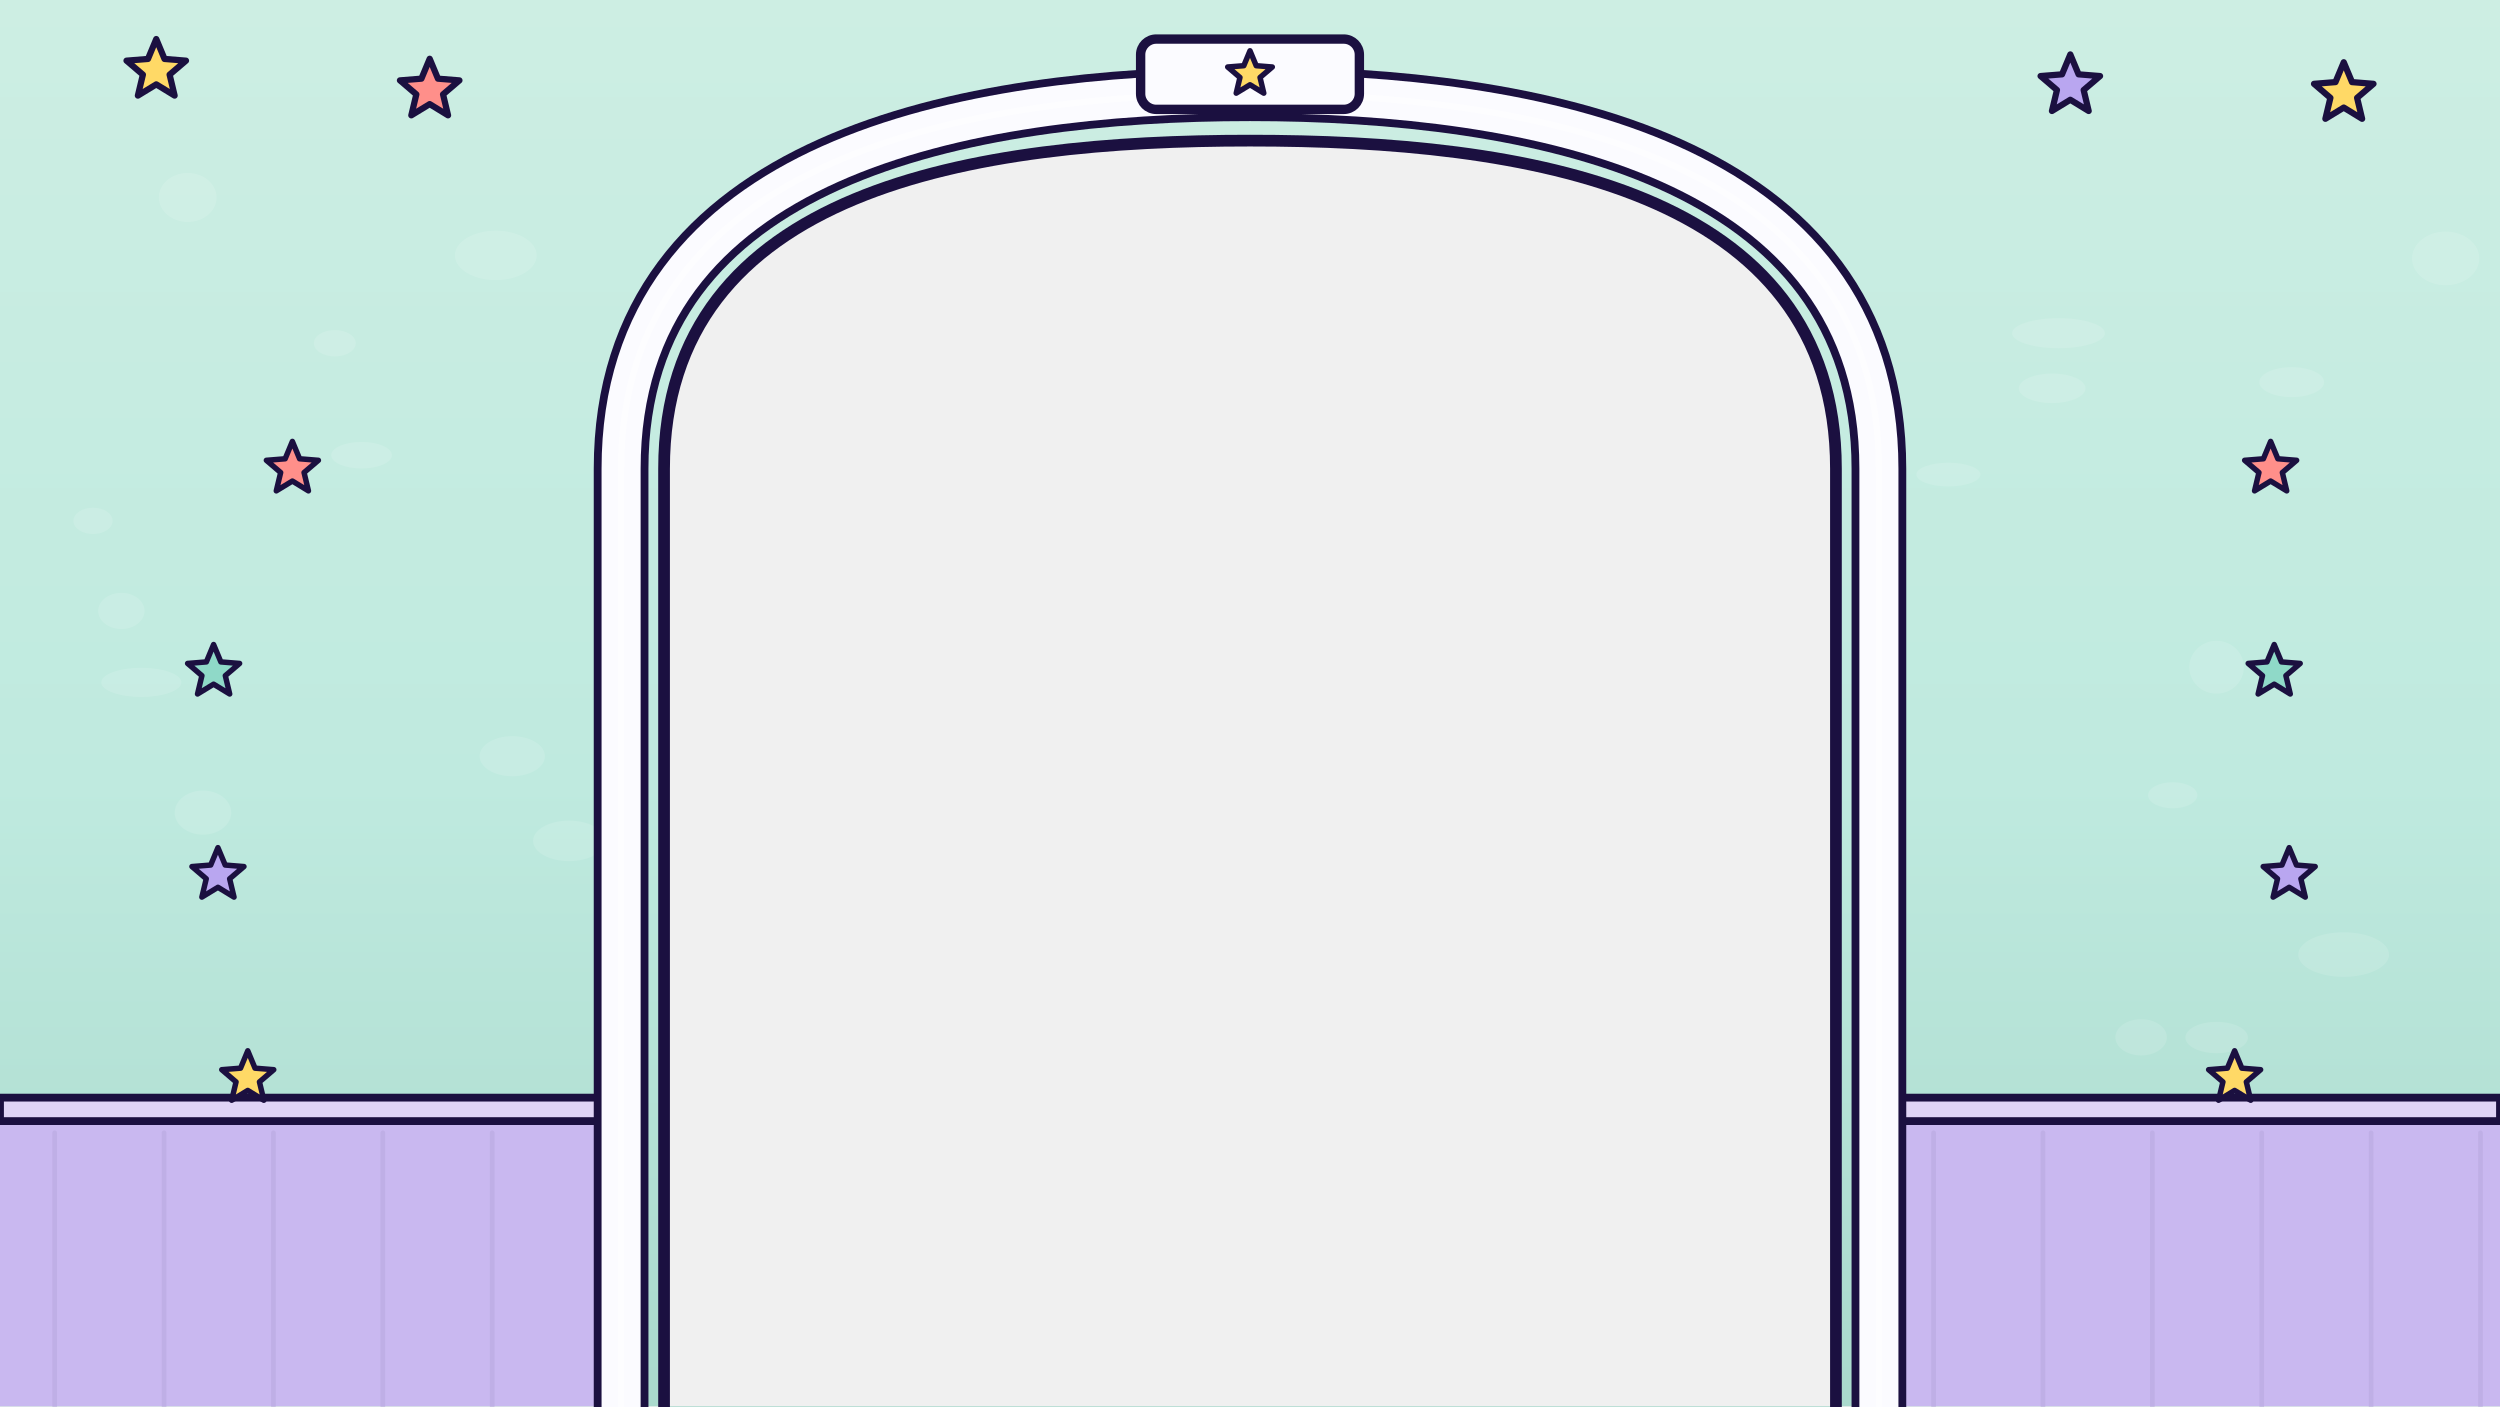
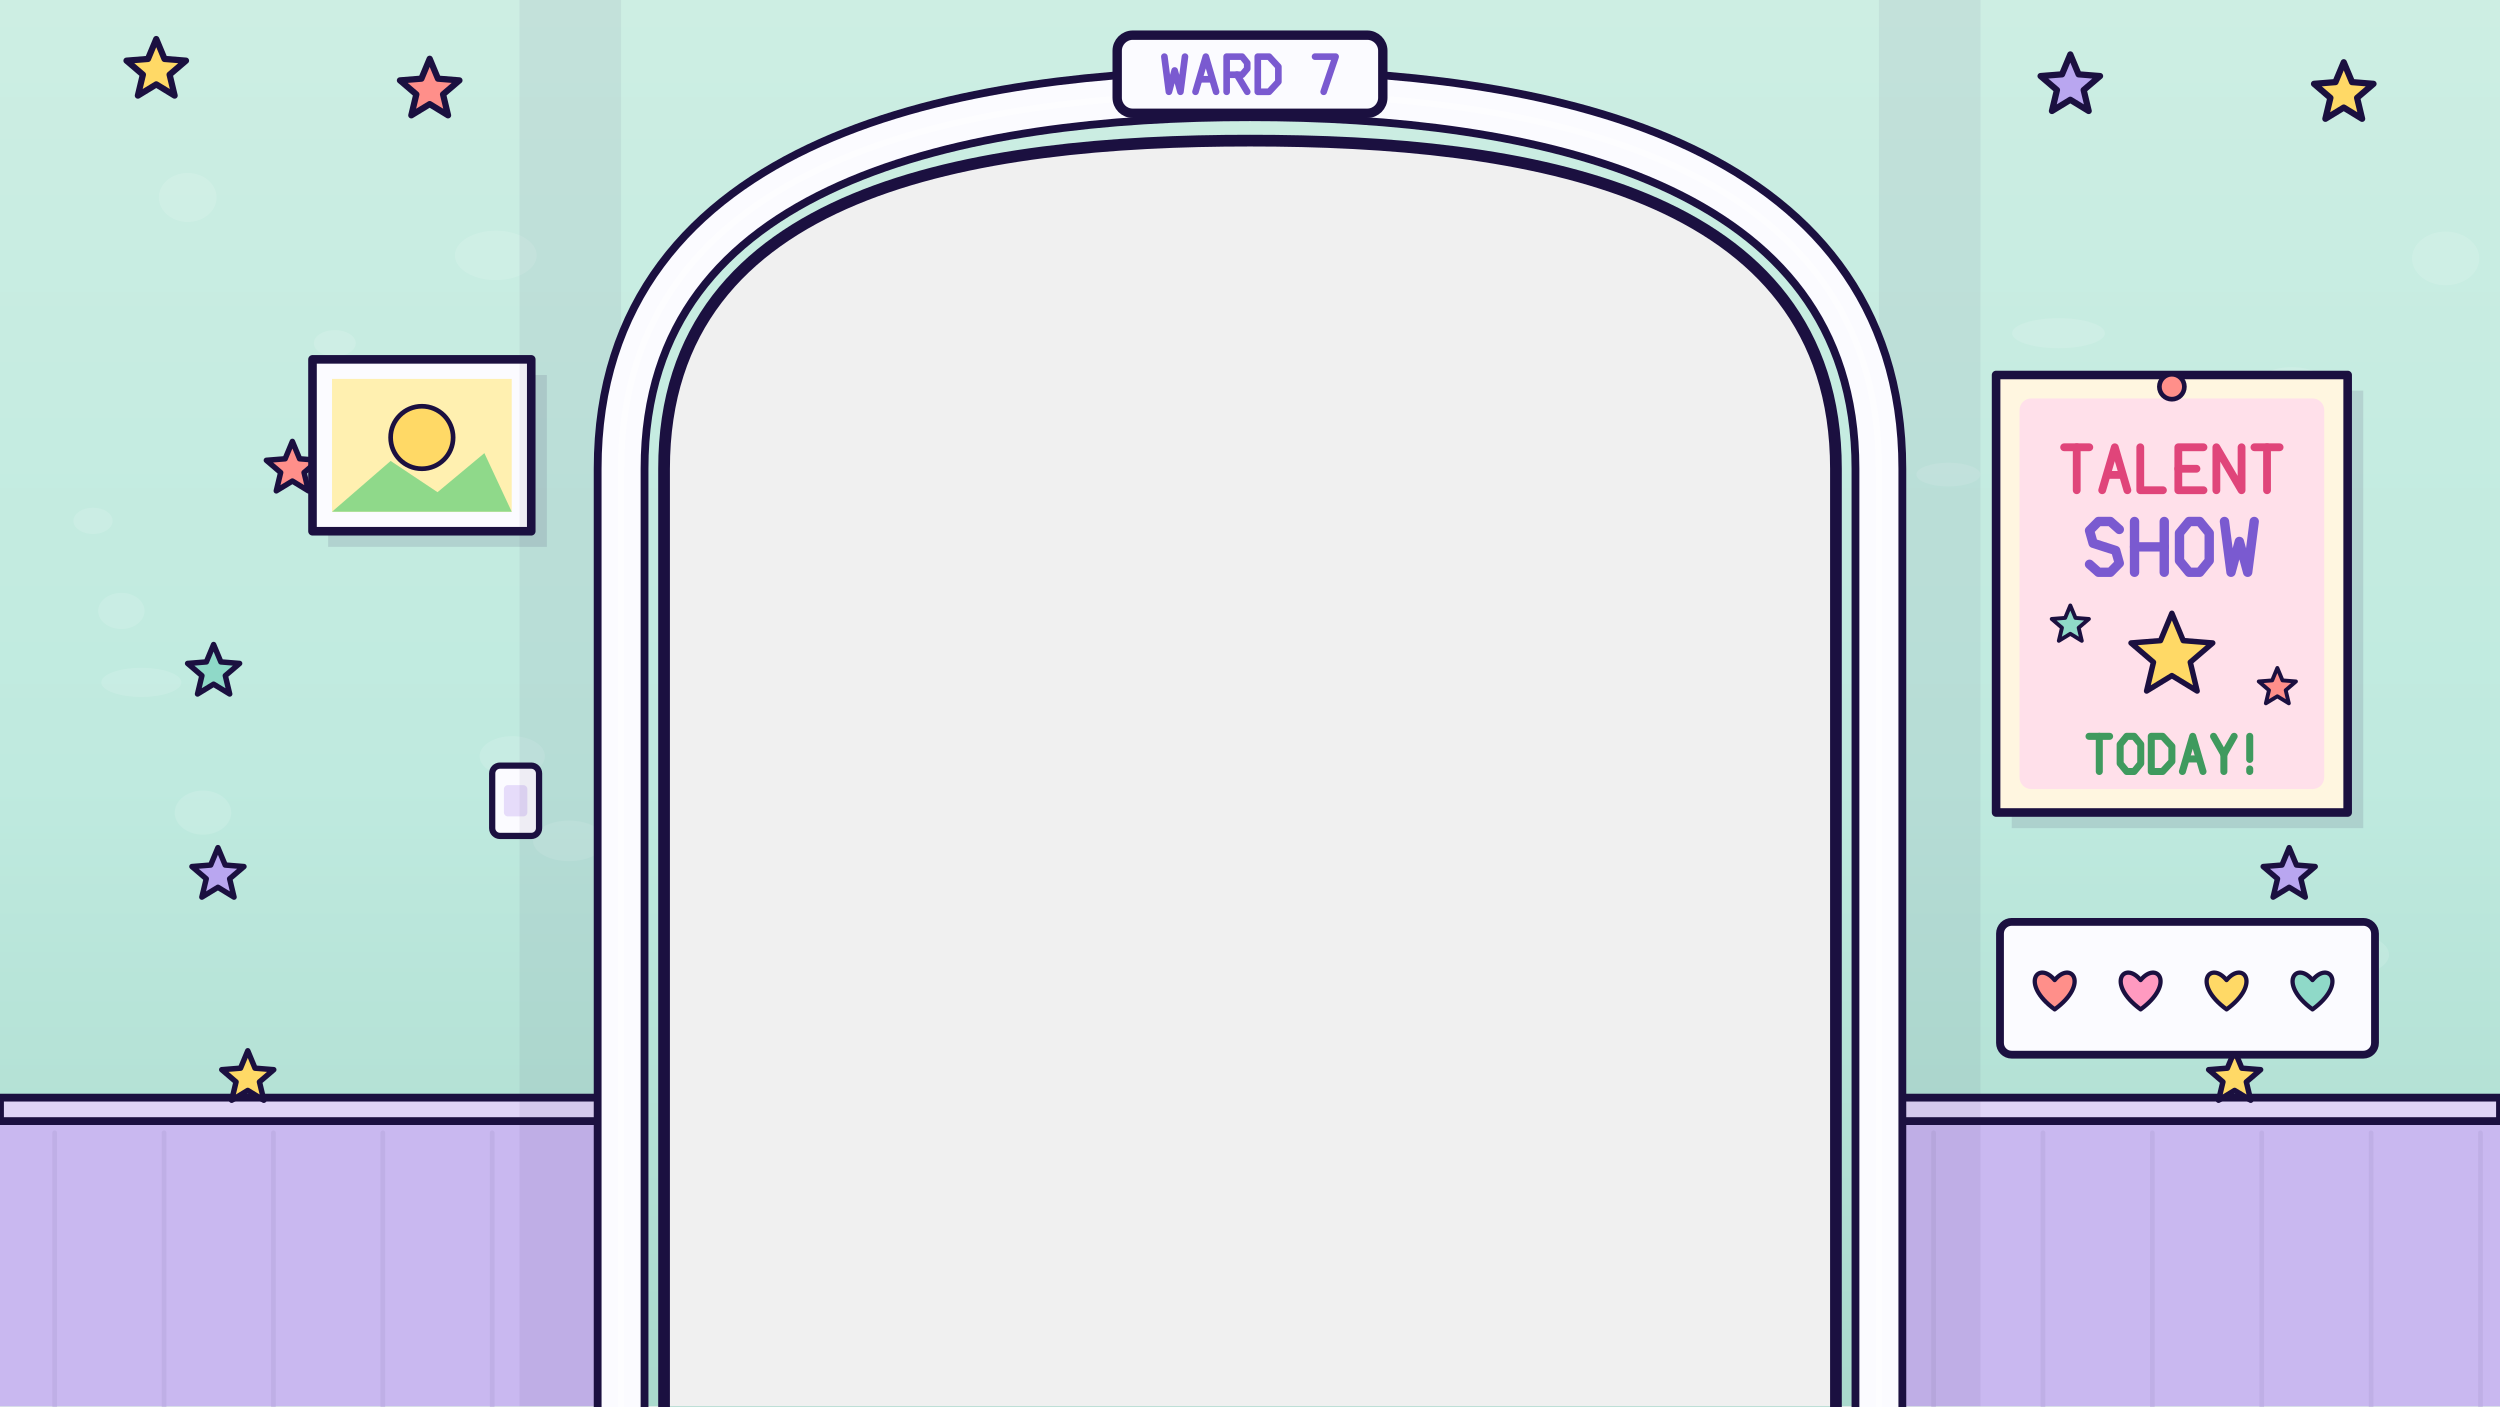
<svg xmlns="http://www.w3.org/2000/svg" width="1280" height="720" viewBox="0 0 640 360">
  <defs>
    <linearGradient id="slab" gradientUnits="objectBoundingBox" x1="0" y1="0" x2="0" y2="1">
      <stop offset="0" stop-color="#cdeee3" />
      <stop offset="0.55" stop-color="#bfeadf" />
      <stop offset="1" stop-color="#a9d9cc" />
    </linearGradient>
  </defs>
  <path d="M0 0 H640 V360 H0 Z M170.0 364 L170.0 120 C170.0 48 250.0 36 320.0 36 C390.0 36 470.0 48 470.0 120 L470.0 364 Z" fill="url(#slab)" fill-rule="evenodd" />
  <rect x="0" y="286" width="159" height="74" fill="#c9b8f0" />
  <rect x="0" y="281" width="159" height="6" fill="#dfd4f6" stroke="#1b1040" stroke-width="2" stroke-linejoin="round" />
  <line x1="14" y1="290" x2="14" y2="360" stroke="#b7a7dd" stroke-width="1.2" stroke-linecap="round" stroke-opacity="0.5" />
  <line x1="42" y1="290" x2="42" y2="360" stroke="#b7a7dd" stroke-width="1.2" stroke-linecap="round" stroke-opacity="0.5" />
  <line x1="70" y1="290" x2="70" y2="360" stroke="#b7a7dd" stroke-width="1.2" stroke-linecap="round" stroke-opacity="0.5" />
  <line x1="98" y1="290" x2="98" y2="360" stroke="#b7a7dd" stroke-width="1.2" stroke-linecap="round" stroke-opacity="0.5" />
  <line x1="126" y1="290" x2="126" y2="360" stroke="#b7a7dd" stroke-width="1.2" stroke-linecap="round" stroke-opacity="0.5" />
  <line x1="154" y1="290" x2="154" y2="360" stroke="#b7a7dd" stroke-width="1.2" stroke-linecap="round" stroke-opacity="0.5" />
  <ellipse cx="23.81" cy="133.34" rx="5.02" ry="3.37" fill="#ffffff" fill-opacity="0.12" />
  <ellipse cx="92.56" cy="116.53" rx="7.77" ry="3.4" fill="#ffffff" fill-opacity="0.12" />
  <ellipse cx="131.14" cy="193.59" rx="8.36" ry="5.13" fill="#ffffff" fill-opacity="0.12" />
  <ellipse cx="36.18" cy="174.69" rx="10.25" ry="3.73" fill="#ffffff" fill-opacity="0.12" />
  <ellipse cx="31.07" cy="156.4" rx="5.93" ry="4.63" fill="#ffffff" fill-opacity="0.12" />
  <ellipse cx="48.05" cy="50.55" rx="7.38" ry="6.27" fill="#ffffff" fill-opacity="0.12" />
  <ellipse cx="85.71" cy="87.87" rx="5.37" ry="3.38" fill="#ffffff" fill-opacity="0.12" />
  <ellipse cx="145.68" cy="215.26" rx="9.22" ry="5.19" fill="#ffffff" fill-opacity="0.12" />
  <ellipse cx="126.93" cy="65.38" rx="10.46" ry="6.32" fill="#ffffff" fill-opacity="0.12" />
  <ellipse cx="51.96" cy="208.03" rx="7.24" ry="5.65" fill="#ffffff" fill-opacity="0.12" />
  <rect x="481" y="286" width="159" height="74" fill="#c9b8f0" />
  <rect x="481" y="281" width="159" height="6" fill="#dfd4f6" stroke="#1b1040" stroke-width="2" stroke-linejoin="round" />
  <line x1="495" y1="290" x2="495" y2="360" stroke="#b7a7dd" stroke-width="1.2" stroke-linecap="round" stroke-opacity="0.5" />
  <line x1="523" y1="290" x2="523" y2="360" stroke="#b7a7dd" stroke-width="1.2" stroke-linecap="round" stroke-opacity="0.5" />
  <line x1="551" y1="290" x2="551" y2="360" stroke="#b7a7dd" stroke-width="1.2" stroke-linecap="round" stroke-opacity="0.5" />
  <line x1="579" y1="290" x2="579" y2="360" stroke="#b7a7dd" stroke-width="1.2" stroke-linecap="round" stroke-opacity="0.5" />
  <line x1="607" y1="290" x2="607" y2="360" stroke="#b7a7dd" stroke-width="1.2" stroke-linecap="round" stroke-opacity="0.5" />
  <line x1="635" y1="290" x2="635" y2="360" stroke="#b7a7dd" stroke-width="1.2" stroke-linecap="round" stroke-opacity="0.5" />
  <ellipse cx="526.98" cy="85.3" rx="11.89" ry="3.85" fill="#ffffff" fill-opacity="0.12" />
  <ellipse cx="525.35" cy="99.41" rx="8.54" ry="3.79" fill="#ffffff" fill-opacity="0.12" />
  <ellipse cx="498.78" cy="121.49" rx="8.2" ry="3.04" fill="#ffffff" fill-opacity="0.12" />
  <ellipse cx="626.09" cy="66.15" rx="8.6" ry="6.86" fill="#ffffff" fill-opacity="0.12" />
  <ellipse cx="599.97" cy="244.37" rx="11.62" ry="5.7" fill="#ffffff" fill-opacity="0.12" />
  <ellipse cx="567.44" cy="170.81" rx="6.98" ry="6.76" fill="#ffffff" fill-opacity="0.12" />
  <ellipse cx="556.21" cy="203.59" rx="6.31" ry="3.34" fill="#ffffff" fill-opacity="0.12" />
  <ellipse cx="567.46" cy="265.61" rx="8" ry="4.01" fill="#ffffff" fill-opacity="0.12" />
  <ellipse cx="548.13" cy="265.56" rx="6.59" ry="4.64" fill="#ffffff" fill-opacity="0.12" />
  <ellipse cx="586.68" cy="97.83" rx="8.3" ry="3.84" fill="#ffffff" fill-opacity="0.12" />
  <polygon points="40,10 42.12,15.09 47.61,15.53 43.42,19.11 44.7,24.47 40,21.6 35.3,24.47 36.58,19.11 32.39,15.53 37.88,15.09" fill="#ffd966" stroke="#1b1040" stroke-width="1.6" stroke-linejoin="round" />
  <polygon points="110,15.05 112.12,20.14 117.61,20.58 113.42,24.16 114.7,29.52 110,26.65 105.3,29.52 106.58,24.16 102.39,20.58 107.88,20.14" fill="#ff8f8a" stroke="#1b1040" stroke-width="1.6" stroke-linejoin="round" />
  <polygon points="530,13.94 532.12,19.03 537.61,19.47 533.42,23.05 534.7,28.41 530,25.54 525.3,28.41 526.58,23.05 522.39,19.47 527.88,19.03" fill="#b9a6f0" stroke="#1b1040" stroke-width="1.6" stroke-linejoin="round" />
  <polygon points="600,15.94 602.12,21.02 607.61,21.46 603.42,25.05 604.7,30.41 600,27.54 595.3,30.41 596.58,25.05 592.39,21.46 597.88,21.02" fill="#ffd966" stroke="#1b1040" stroke-width="1.6" stroke-linejoin="round" />
  <polygon points="74.85,113 76.7,117.45 81.51,117.84 77.84,120.97 78.96,125.66 74.85,123.15 70.73,125.66 71.85,120.97 68.19,117.84 73,117.45" fill="#ff8f8a" stroke="#1b1040" stroke-width="1.4" stroke-linejoin="round" />
  <polygon points="54.68,165 56.54,169.45 61.34,169.84 57.68,172.97 58.8,177.66 54.68,175.15 50.57,177.66 51.69,172.97 48.03,169.84 52.83,169.45" fill="#8fd9c8" stroke="#1b1040" stroke-width="1.4" stroke-linejoin="round" />
  <polygon points="55.79,217 57.65,221.45 62.45,221.84 58.79,224.97 59.91,229.66 55.79,227.15 51.68,229.66 52.8,224.97 49.14,221.84 53.94,221.45" fill="#b9a6f0" stroke="#1b1040" stroke-width="1.4" stroke-linejoin="round" />
  <polygon points="63.43,269 65.28,273.45 70.08,273.84 66.42,276.97 67.54,281.66 63.43,279.15 59.31,281.66 60.43,276.97 56.77,273.84 61.58,273.45" fill="#ffd966" stroke="#1b1040" stroke-width="1.4" stroke-linejoin="round" />
  <polygon points="581.28,113 583.13,117.45 587.94,117.84 584.28,120.97 585.4,125.66 581.28,123.15 577.17,125.66 578.29,120.97 574.63,117.84 579.43,117.45" fill="#ff8f8a" stroke="#1b1040" stroke-width="1.4" stroke-linejoin="round" />
  <polygon points="582.2,165 584.05,169.45 588.85,169.84 585.19,172.97 586.31,177.66 582.2,175.15 578.08,177.66 579.2,172.97 575.54,169.84 580.35,169.45" fill="#8fd9c8" stroke="#1b1040" stroke-width="1.4" stroke-linejoin="round" />
  <polygon points="586.03,217 587.89,221.45 592.69,221.84 589.03,224.97 590.15,229.66 586.03,227.15 581.92,229.66 583.04,224.97 579.38,221.84 584.18,221.45" fill="#b9a6f0" stroke="#1b1040" stroke-width="1.4" stroke-linejoin="round" />
  <polygon points="572.06,269 573.91,273.45 578.72,273.84 575.06,276.97 576.18,281.66 572.06,279.15 567.95,281.66 569.07,276.97 565.41,273.84 570.21,273.45" fill="#ffd966" stroke="#1b1040" stroke-width="1.4" stroke-linejoin="round" />
+   <rect x="84" y="96" width="56" height="44" fill="#2a1b4e" fill-opacity="0.12" />
+   <rect x="80" y="92" width="56" height="44" fill="#fbfbff" stroke="#1b1040" stroke-width="2.2" stroke-linejoin="round" />
+   <rect x="85" y="97" width="46" height="34" fill="#fff0b0" />
+   <circle cx="108" cy="112" r="8" fill="#ffd966" stroke="#1b1040" stroke-width="1.2" stroke-linejoin="round" />
+   <polygon points="85,131 100,118 112,126 124,116 131,131" fill="#8fd98a" />
+   <rect x="126" y="196" width="12" height="18" rx="2" fill="#fbfbff" stroke="#1b1040" stroke-width="1.6" stroke-linejoin="round" />
+   <rect x="129" y="201" width="6" height="8" rx="1" fill="#e6dcfa" />
+   <rect x="515" y="100" width="90" height="112" fill="#2a1b4e" fill-opacity="0.12" />
+   <rect x="511" y="96" width="90" height="112" fill="#fff6e0" stroke="#1b1040" stroke-width="2.2" stroke-linejoin="round" />
+   <rect x="517" y="102" width="78" height="100" rx="3" fill="#ffe0ea" />
+   <path d="M528.42 114.5 L534.86 114.5" fill="none" stroke="#e0457a" stroke-width="2" stroke-linejoin="round" stroke-linecap="round" />
+   <path d="M531.64 114.5 L531.64 125.5" fill="none" stroke="#e0457a" stroke-width="2" stroke-linejoin="round" stroke-linecap="round" />
+   <path d="M538.16 125.5 L541.39 114.5 L544.61 125.5" fill="none" stroke="#e0457a" stroke-width="2" stroke-linejoin="round" stroke-linecap="round" />
+   <path d="M539.58 121.57 L543.19 121.57" fill="none" stroke="#e0457a" stroke-width="2" stroke-linejoin="round" stroke-linecap="round" />
+   <path d="M547.91 114.5 L547.91 125.5 L553.71 125.5" fill="none" stroke="#e0457a" stroke-width="2" stroke-linejoin="round" stroke-linecap="round" />
+   <path d="M564.09 114.5 L557.65 114.5 L557.65 125.5 L564.09 125.5" fill="none" stroke="#e0457a" stroke-width="2" stroke-linejoin="round" stroke-linecap="round" />
+   <path d="M557.65 120 L562.29 120" fill="none" stroke="#e0457a" stroke-width="2" stroke-linejoin="round" stroke-linecap="round" />
+   <path d="M567.39 125.5 L567.39 114.5 L573.84 125.5 L573.84 114.5" fill="none" stroke="#e0457a" stroke-width="2" stroke-linejoin="round" stroke-linecap="round" />
+   <path d="M577.14 114.5 L583.58 114.5" fill="none" stroke="#e0457a" stroke-width="2" stroke-linejoin="round" stroke-linecap="round" />
+   <path d="M580.36 114.5 L580.36 125.5" fill="none" stroke="#e0457a" stroke-width="2" stroke-linejoin="round" stroke-linecap="round" />
+   <path d="M542.54 135.54 L540.25 133.5 L537.21 133.5 L534.92 135.82 L535.84 139.07 L541.62 140.93 L542.54 144.18 L540.25 146.5 L537.21 146.5 L534.92 144.46" fill="none" stroke="#7a5ad0" stroke-width="2.4" stroke-linejoin="round" stroke-linecap="round" />
+   <path d="M546.44 133.5 L546.44 146.5" fill="none" stroke="#7a5ad0" stroke-width="2.4" stroke-linejoin="round" stroke-linecap="round" />
+   <path d="M554.05 133.5 L554.05 146.5" fill="none" stroke="#7a5ad0" stroke-width="2.4" stroke-linejoin="round" stroke-linecap="round" />
+   <path d="M546.44 140 L554.05 140" fill="none" stroke="#7a5ad0" stroke-width="2.4" stroke-linejoin="round" stroke-linecap="round" />
+   <path d="M560.39 133.5 L563.13 133.5 L565.56 136.47 L565.56 143.53 L563.13 146.5 L560.39 146.5 L557.95 143.53 L557.95 136.47 L560.39 133.5" fill="none" stroke="#7a5ad0" stroke-width="2.4" stroke-linejoin="round" stroke-linecap="round" />
+   <path d="M569.46 133.5 L571.14 146.5 L573.27 138.61 L575.4 146.5 L577.08 133.5" fill="none" stroke="#7a5ad0" stroke-width="2.4" stroke-linejoin="round" stroke-linecap="round" />
+   <polygon points="556,157 558.91,164 566.46,164.6 560.71,169.53 562.47,176.9 556,172.95 549.53,176.9 551.29,169.53 545.54,164.6 553.09,164" fill="#ffd966" stroke="#1b1040" stroke-width="1.4" stroke-linejoin="round" />
+   <polygon points="530,155 531.32,158.18 534.76,158.45 532.14,160.7 532.94,164.05 530,162.25 527.06,164.05 527.86,160.7 525.24,158.45 528.68,158.18" fill="#8fd9c8" stroke="#1b1040" stroke-width="1" stroke-linejoin="round" />
+   <polygon points="583,171 584.32,174.18 587.76,174.45 585.14,176.7 585.94,180.05 583,178.25 580.06,180.05 580.86,176.7 578.24,174.45 581.68,174.18" fill="#ff8f8a" stroke="#1b1040" stroke-width="1" stroke-linejoin="round" />
+   <path d="M534.79 188.5 L540.06 188.5" fill="none" stroke="#3f9a5e" stroke-width="1.8" stroke-linejoin="round" stroke-linecap="round" />
+   <path d="M537.42 188.5 L537.42 197.5" fill="none" stroke="#3f9a5e" stroke-width="1.8" stroke-linejoin="round" stroke-linecap="round" />
+   <path d="M544.44 188.5 L546.34 188.5 L548.03 190.56 L548.03 195.44 L546.34 197.5 L544.44 197.5 L542.76 195.44 L542.76 190.56 L544.44 188.5" fill="none" stroke="#3f9a5e" stroke-width="1.8" stroke-linejoin="round" stroke-linecap="round" />
+   <path d="M550.73 188.5 L550.73 197.5 L553.63 197.5 L556 194.93 L556 191.07 L553.63 188.5 L550.73 188.5" fill="none" stroke="#3f9a5e" stroke-width="1.8" stroke-linejoin="round" stroke-linecap="round" />
+   <path d="M558.7 197.5 L561.34 188.5 L563.97 197.5" fill="none" stroke="#3f9a5e" stroke-width="1.8" stroke-linejoin="round" stroke-linecap="round" />
+   <path d="M559.86 194.29 L562.81 194.29" fill="none" stroke="#3f9a5e" stroke-width="1.8" stroke-linejoin="round" stroke-linecap="round" />
+   <path d="M566.67 188.5 L569.31 193.13 L571.94 188.5" fill="none" stroke="#3f9a5e" stroke-width="1.8" stroke-linejoin="round" stroke-linecap="round" />
+   <path d="M569.31 193.13 L569.31 197.5" fill="none" stroke="#3f9a5e" stroke-width="1.8" stroke-linejoin="round" stroke-linecap="round" />
+   <path d="M575.93 188.5 L575.93 194.41" fill="none" stroke="#3f9a5e" stroke-width="1.8" stroke-linejoin="round" stroke-linecap="round" />
+   <path d="M575.93 196.86 L575.93 197.5" fill="none" stroke="#3f9a5e" stroke-width="1.8" stroke-linejoin="round" stroke-linecap="round" />
+   <circle cx="556" cy="99" r="3.2" fill="#ff8f8a" stroke="#1b1040" stroke-width="1.2" stroke-linejoin="round" />
+   <rect x="512" y="236" width="96" height="34" rx="3" fill="#fbfbff" stroke="#1b1040" stroke-width="2" stroke-linejoin="round" />
+   <path d="M526 258.4 C517 251.8 521.8 245.8 526 250.9 C530.2 245.8 535 251.8 526 258.4 Z" fill="#ff8f8a" stroke="#1b1040" stroke-width="1.1" stroke-linejoin="round" stroke-linecap="round" />
+   <path d="M548 258.4 C539 251.8 543.8 245.8 548 250.9 C552.2 245.8 557 251.8 548 258.4 Z" fill="#ff9ac0" stroke="#1b1040" stroke-width="1.1" stroke-linejoin="round" stroke-linecap="round" />
+   <path d="M570 258.4 C561 251.8 565.8 245.8 570 250.9 C574.2 245.8 579 251.8 570 258.4 Z" fill="#ffd966" stroke="#1b1040" stroke-width="1.1" stroke-linejoin="round" stroke-linecap="round" />
+   <path d="M592 258.4 C583 251.8 587.8 245.8 592 250.9 C596.2 245.8 601 251.8 592 258.4 Z" fill="#8fd9c8" stroke="#1b1040" stroke-width="1.1" stroke-linejoin="round" stroke-linecap="round" />
+   <rect x="133" y="0" width="26" height="360" fill="#2a1b4e" fill-opacity="0.06" />
+   <rect x="481" y="0" width="26" height="360" fill="#2a1b4e" fill-opacity="0.06" />
  <path d="M159.0 364 L159.0 120 C159.0 40 248.0 24 320.0 24 C392.0 24 481.0 40 481.0 120 L481.0 364" fill="none" stroke="#1b1040" stroke-width="14" stroke-linejoin="round" stroke-linecap="round" />
  <path d="M159.0 364 L159.0 120 C159.0 40 248.0 24 320.0 24 C392.0 24 481.0 40 481.0 120 L481.0 364" fill="none" stroke="#fbfbff" stroke-width="10" stroke-linejoin="round" stroke-linecap="round" />
  <path d="M159.0 364 L159.0 120 C159.0 40 248.0 24 320.0 24 C392.0 24 481.0 40 481.0 120 L481.0 364" fill="none" stroke="#ffffff" stroke-width="1.6" stroke-linejoin="round" stroke-linecap="round" stroke-opacity="0.5" />
  <path d="M170.0 364 L170.0 120 C170.0 48 250.0 36 320.0 36 C390.0 36 470.0 48 470.0 120 L470.0 364" fill="none" stroke="#1b1040" stroke-width="3" stroke-linejoin="round" stroke-linecap="round" />
-   <rect x="292" y="10" width="56" height="18" rx="4" fill="#fbfbff" stroke="#1b1040" stroke-width="2.4" stroke-linejoin="round" />
-   <polygon points="320,13 321.59,16.82 325.71,17.15 322.57,19.83 323.53,23.85 320,21.7 316.47,23.85 317.43,19.83 314.29,17.15 318.41,16.82" fill="#ffd966" stroke="#1b1040" stroke-width="1.4" stroke-linejoin="round" />
+   <rect x="286" y="9" width="68" height="20" rx="4" fill="#fbfbff" stroke="#1b1040" stroke-width="2.4" stroke-linejoin="round" />
+   <path d="M298.08 14.5 L299.24 23.5 L300.71 18.04 L302.19 23.5 L303.35 14.5" fill="none" stroke="#7a5ad0" stroke-width="1.7" stroke-linejoin="round" stroke-linecap="round" />
+   <path d="M306.05 23.5 L308.69 14.5 L311.32 23.5" fill="none" stroke="#7a5ad0" stroke-width="1.7" stroke-linejoin="round" stroke-linecap="round" />
+   <path d="M307.21 20.29 L310.16 20.29" fill="none" stroke="#7a5ad0" stroke-width="1.7" stroke-linejoin="round" stroke-linecap="round" />
+   <path d="M314.02 23.5 L314.02 14.5 L317.98 14.5 L319.29 16.11 L319.29 17.59 L317.98 19.13 L314.02 19.13" fill="none" stroke="#7a5ad0" stroke-width="1.7" stroke-linejoin="round" stroke-linecap="round" />
+   <path d="M316.66 19.13 L319.29 23.5" fill="none" stroke="#7a5ad0" stroke-width="1.7" stroke-linejoin="round" stroke-linecap="round" />
+   <path d="M321.99 14.5 L321.99 23.5 L324.89 23.5 L327.26 20.93 L327.26 17.07 L324.89 14.5 L321.99 14.5" fill="none" stroke="#7a5ad0" stroke-width="1.7" stroke-linejoin="round" stroke-linecap="round" />
+   <path d="M336.65 14.5 L341.92 14.5 L338.86 23.5" fill="none" stroke="#7a5ad0" stroke-width="1.7" stroke-linejoin="round" stroke-linecap="round" />
</svg>
